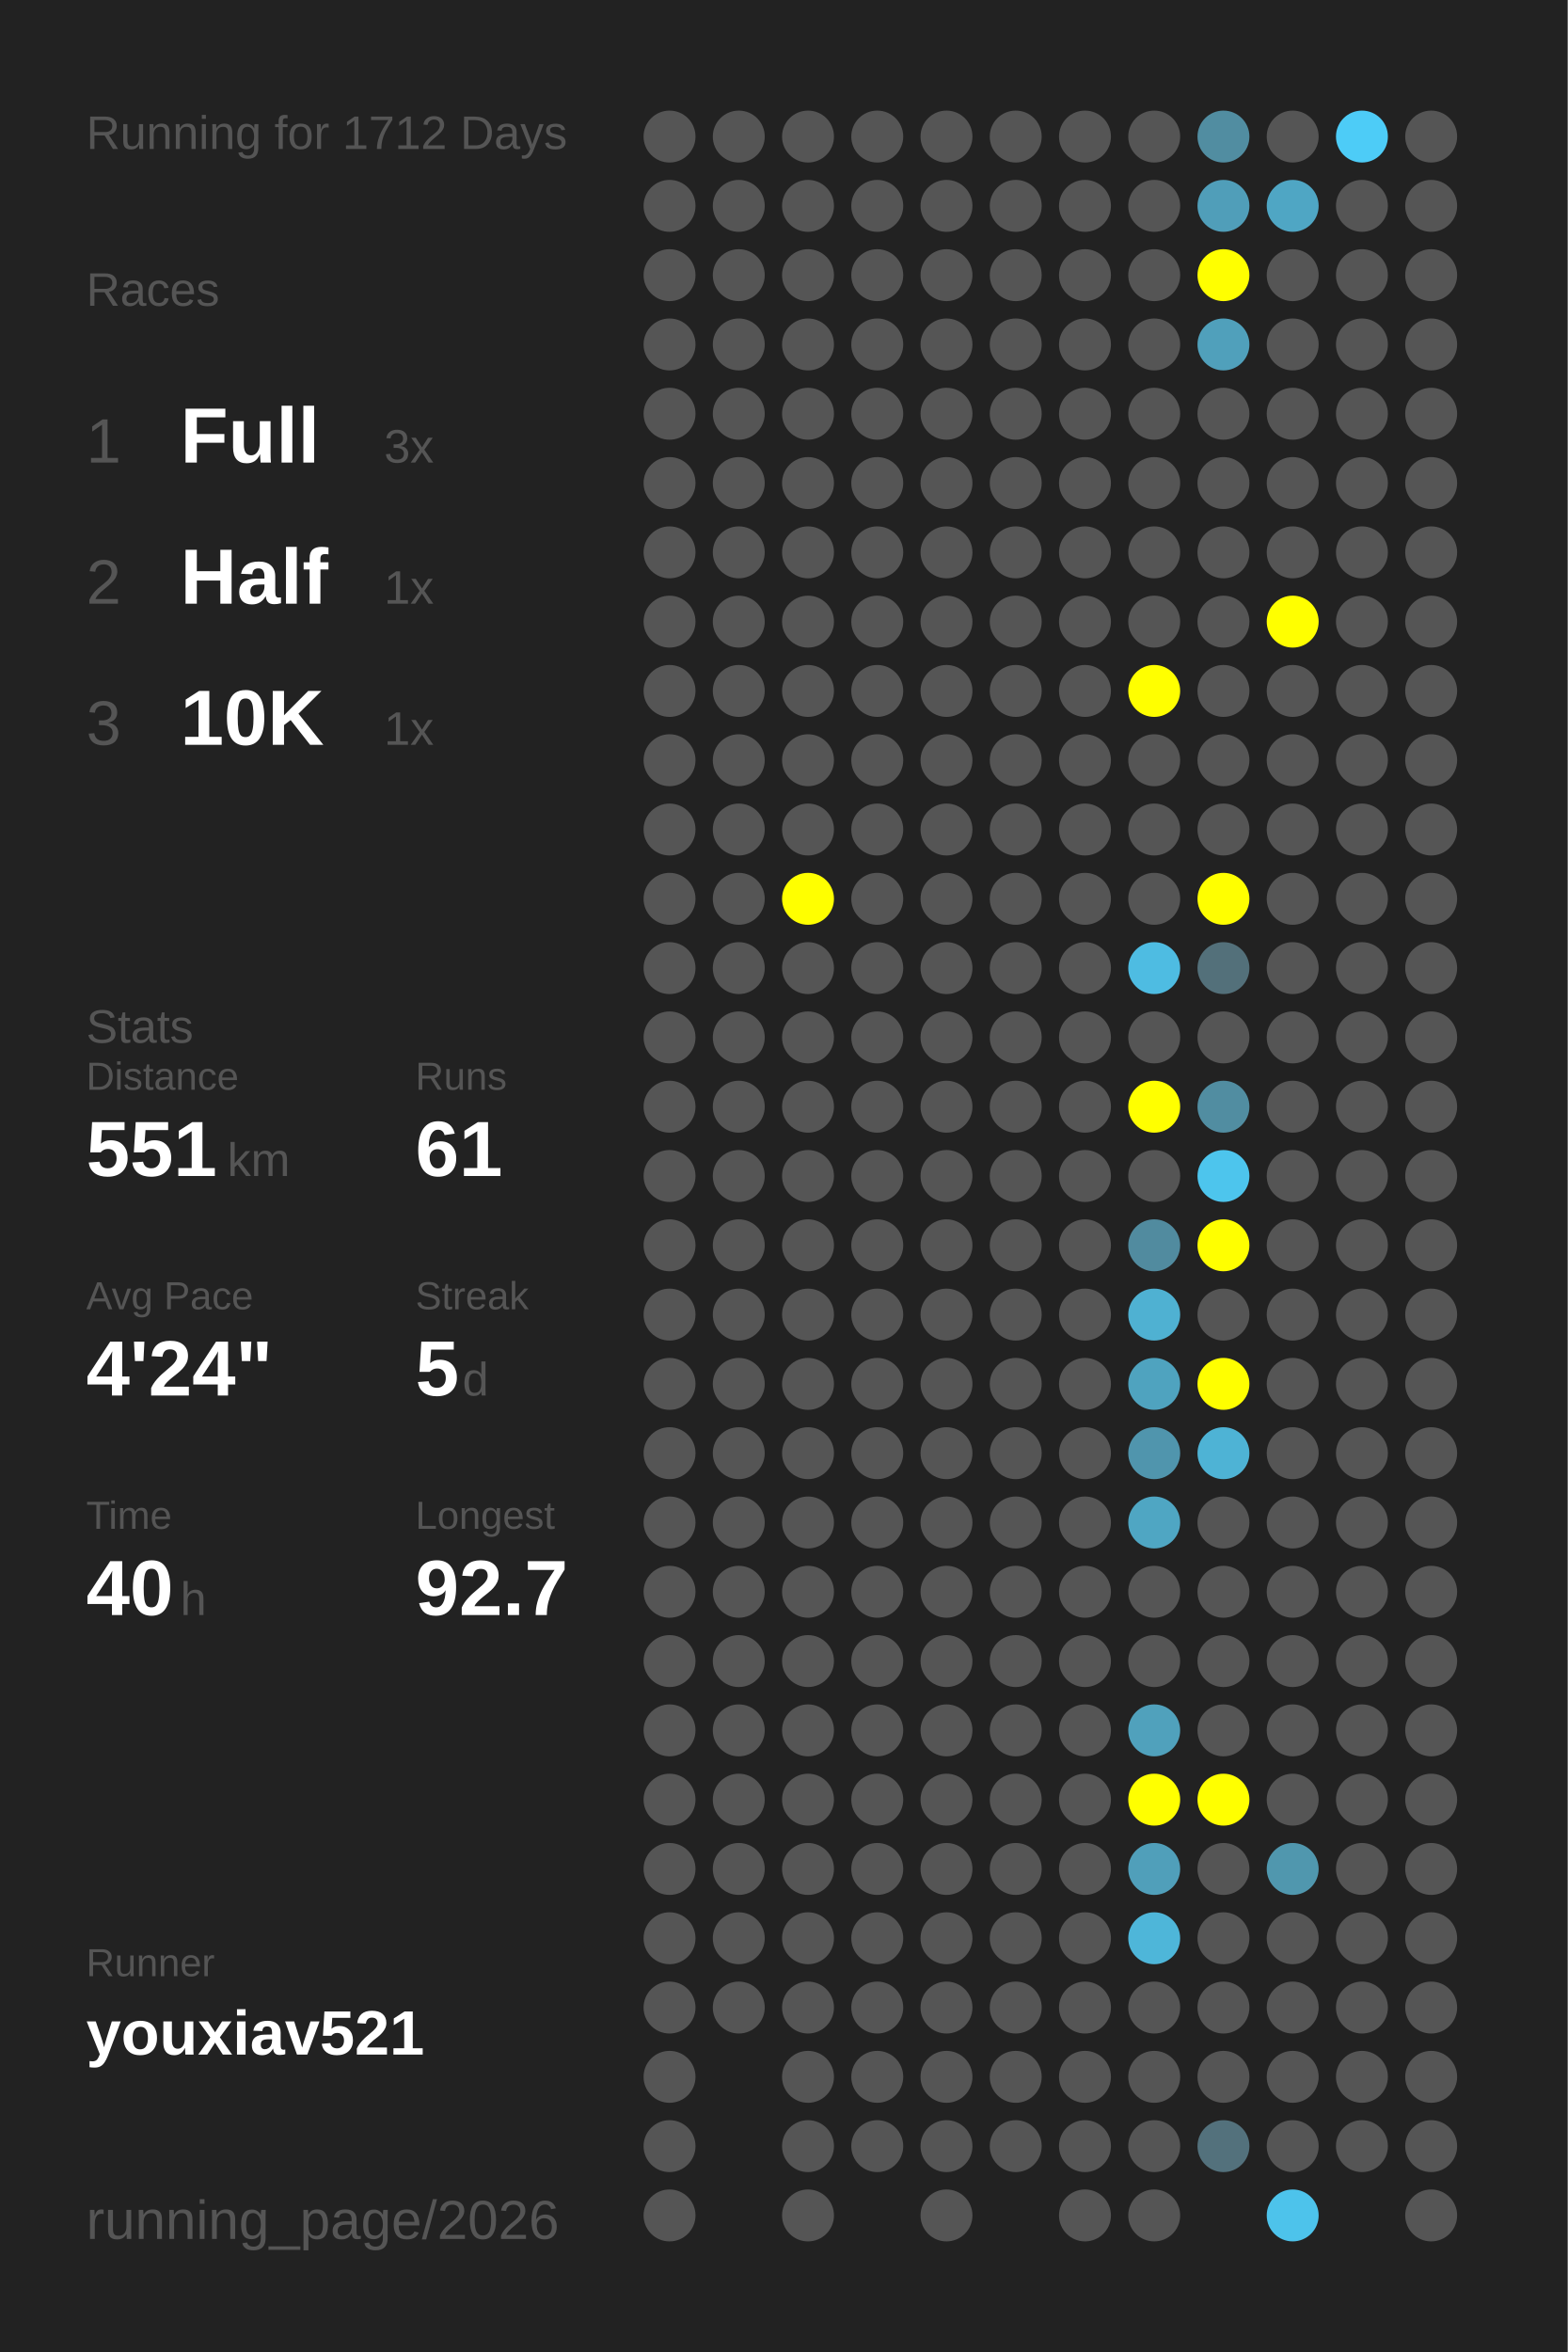
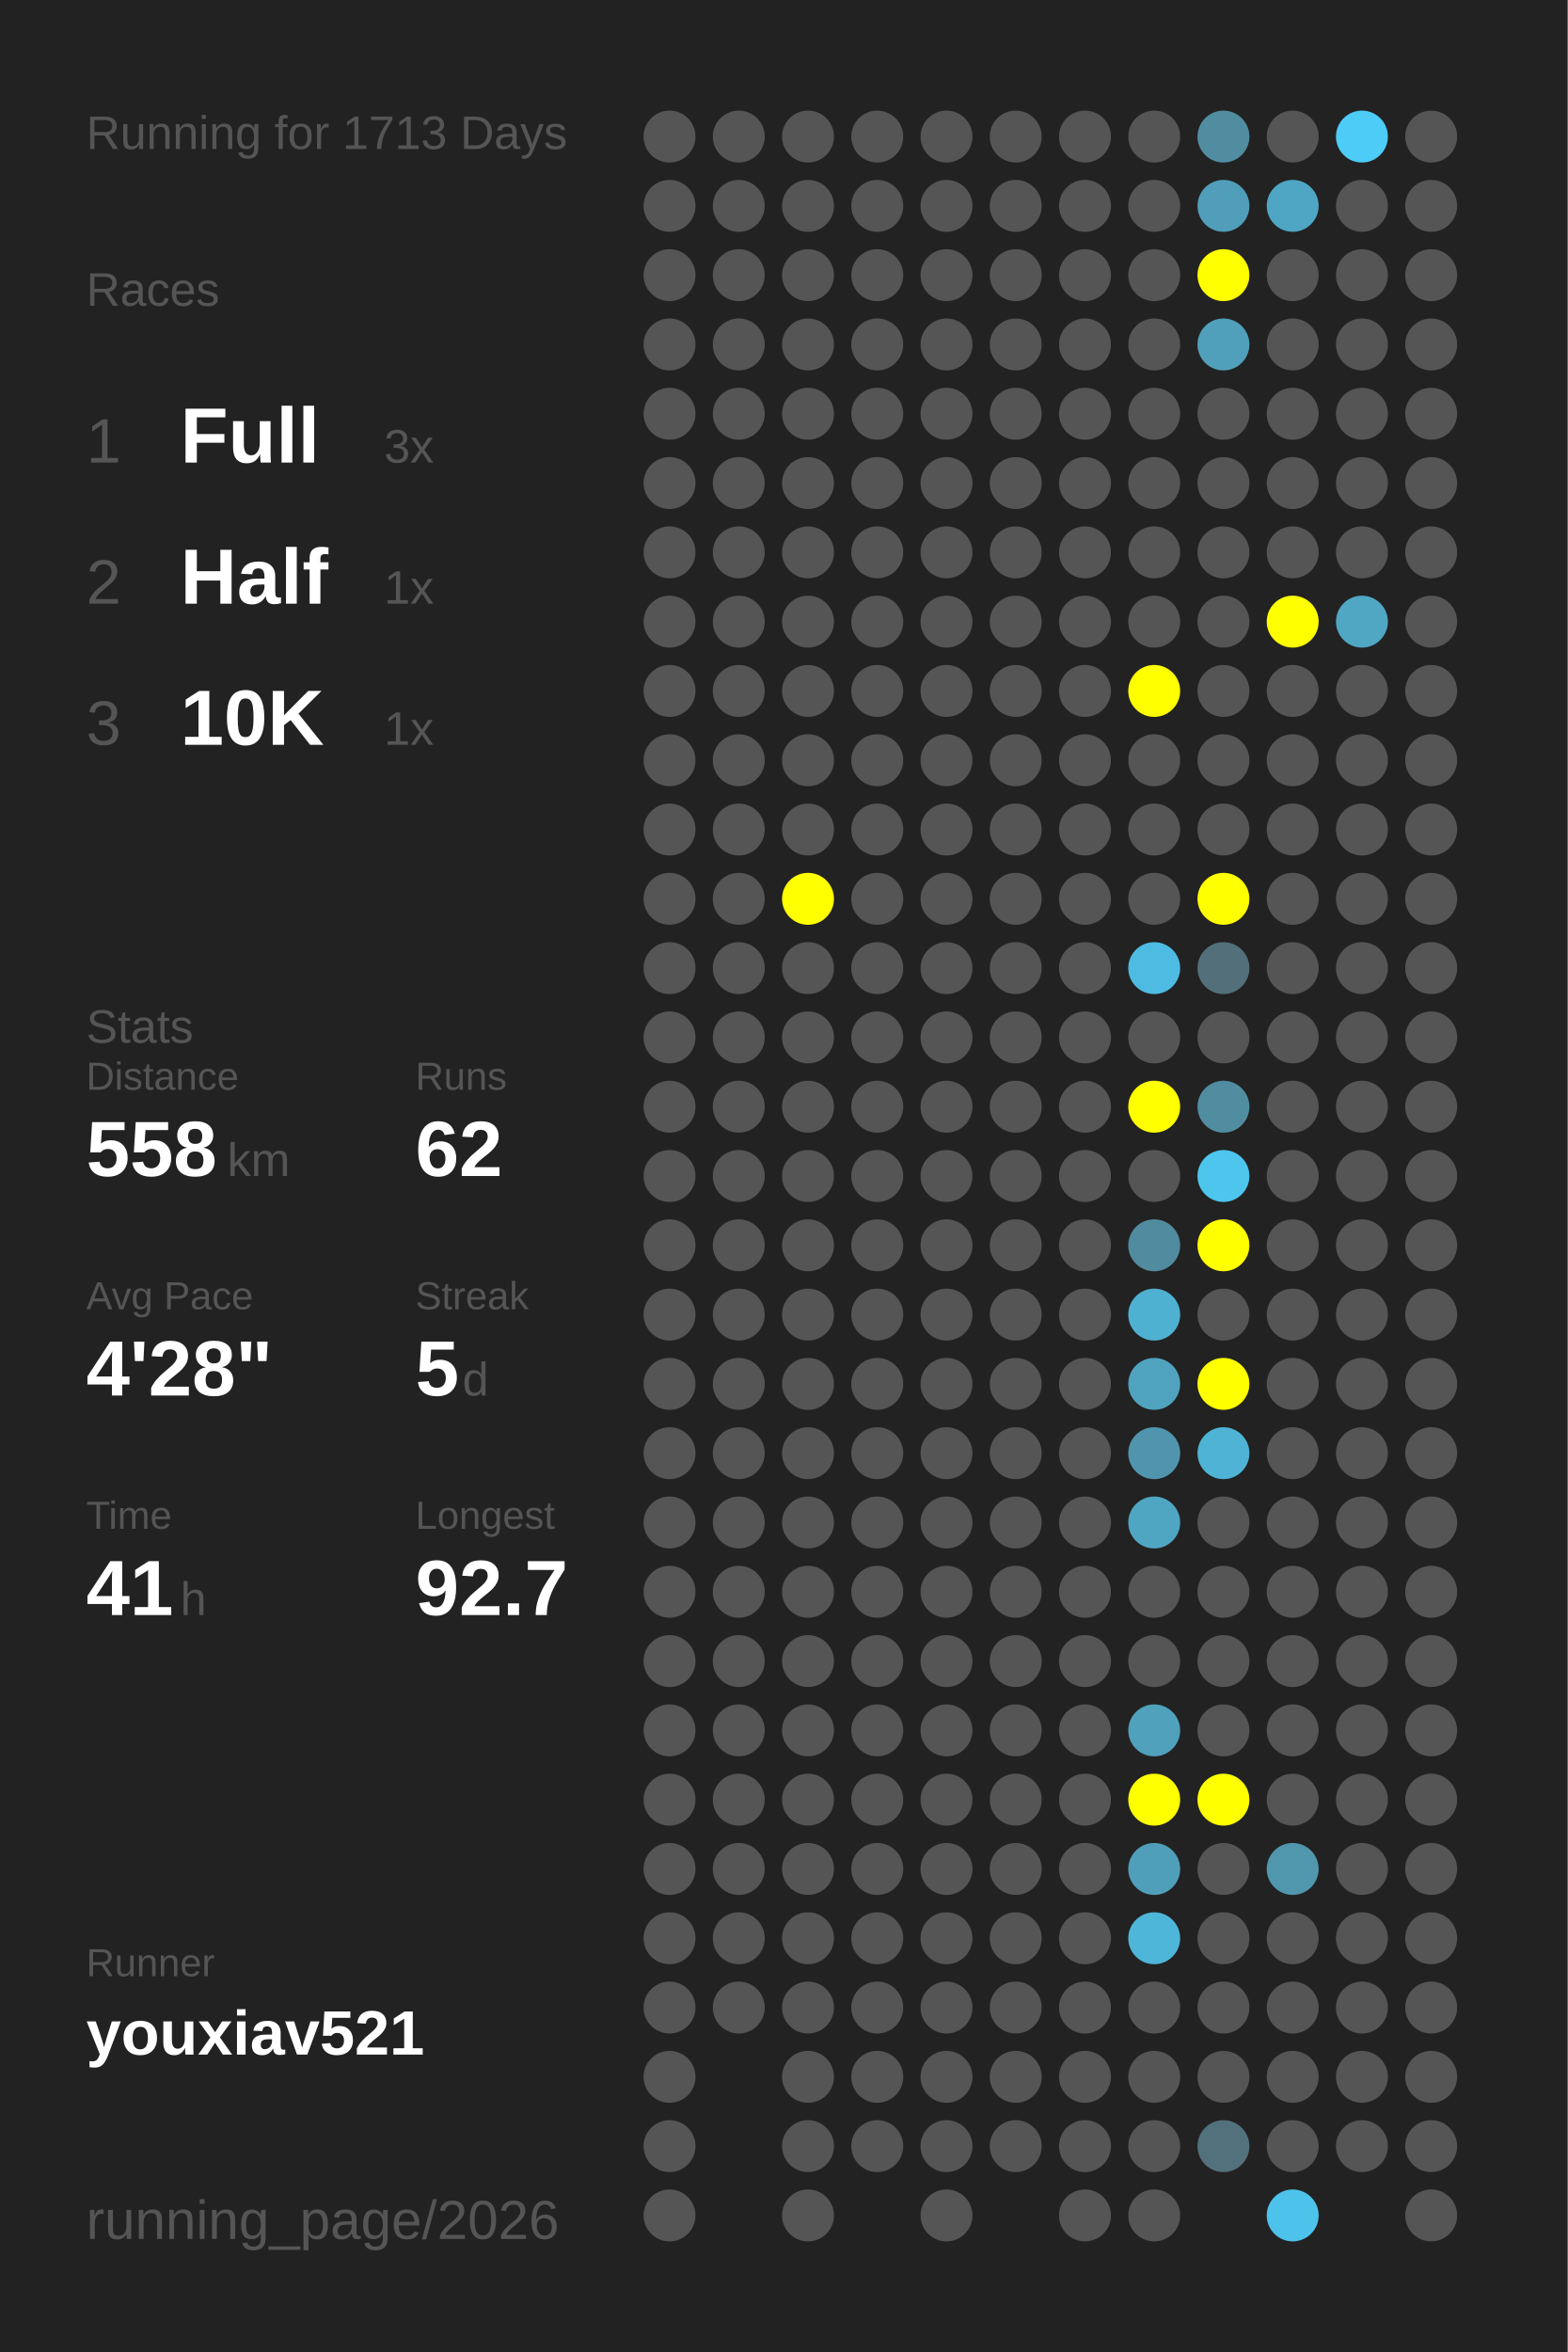
<svg xmlns="http://www.w3.org/2000/svg" baseProfile="full" height="300mm" version="1.1" viewBox="0,0,200,300" width="200mm">
  <defs />
  <rect fill="#222222" height="300" width="200" x="0" y="0" />
-   <text fill="#555555" style="font-size:6px; font-family:Arial;" x="11" y="19">Running for 1712 Days</text>
+   <text fill="#555555" style="font-size:6px; font-family:Arial;" x="11" y="19">Running for 1713 Days</text>
  <text fill="#555555" style="font-size:6px; font-family:Arial;" x="11" y="39">Races</text>
  <text fill="#555555" style="font-size:8px; font-family:Arial;" x="11" y="59">1</text>
  <text fill="#FFFFFF" style="font-size:10px; font-family:Arial; font-weight:bold;" x="23" y="59">Full</text>
  <text fill="#555555" style="font-size:6px; font-family:Arial;" x="49" y="59">3x</text>
  <text fill="#555555" style="font-size:8px; font-family:Arial;" x="11" y="77">2</text>
  <text fill="#FFFFFF" style="font-size:10px; font-family:Arial; font-weight:bold;" x="23" y="77">Half</text>
  <text fill="#555555" style="font-size:6px; font-family:Arial;" x="49" y="77">1x</text>
  <text fill="#555555" style="font-size:8px; font-family:Arial;" x="11" y="95">3</text>
  <text fill="#FFFFFF" style="font-size:10px; font-family:Arial; font-weight:bold;" x="23" y="95">10K</text>
  <text fill="#555555" style="font-size:6px; font-family:Arial;" x="49" y="95">1x</text>
  <text fill="#555555" style="font-size:6px; font-family:Arial;" x="11" y="133">Stats</text>
  <text fill="#555555" style="font-size:5px; font-family:Arial;" x="11" y="139">Distance</text>
-   <text fill="#FFFFFF" style="font-size:10px; font-family:Arial; font-weight:bold;" x="11" y="150">551</text>
+   <text fill="#FFFFFF" style="font-size:10px; font-family:Arial; font-weight:bold;" x="11" y="150">558</text>
  <text fill="#555555" style="font-size:6px; font-family:Arial;" x="29" y="150">km</text>
  <text fill="#555555" style="font-size:5px; font-family:Arial;" x="53" y="139">Runs</text>
-   <text fill="#FFFFFF" style="font-size:10px; font-family:Arial; font-weight:bold;" x="53" y="150">61</text>
+   <text fill="#FFFFFF" style="font-size:10px; font-family:Arial; font-weight:bold;" x="53" y="150">62</text>
  <text fill="#555555" style="font-size:5px; font-family:Arial;" x="11" y="167">Avg Pace</text>
-   <text fill="#FFFFFF" style="font-size:10px; font-family:Arial; font-weight:bold;" x="11" y="178">4'24"</text>
+   <text fill="#FFFFFF" style="font-size:10px; font-family:Arial; font-weight:bold;" x="11" y="178">4'28"</text>
  <text fill="#555555" style="font-size:5px; font-family:Arial;" x="53" y="167">Streak</text>
  <text fill="#FFFFFF" style="font-size:10px; font-family:Arial; font-weight:bold;" x="53" y="178">5</text>
  <text fill="#555555" style="font-size:6px; font-family:Arial;" x="59" y="178">d</text>
  <text fill="#555555" style="font-size:5px; font-family:Arial;" x="11" y="195">Time</text>
-   <text fill="#FFFFFF" style="font-size:10px; font-family:Arial; font-weight:bold;" x="11" y="206">40</text>
+   <text fill="#FFFFFF" style="font-size:10px; font-family:Arial; font-weight:bold;" x="11" y="206">41</text>
  <text fill="#555555" style="font-size:6px; font-family:Arial;" x="23" y="206">h</text>
  <text fill="#555555" style="font-size:5px; font-family:Arial;" x="53" y="195">Longest</text>
  <text fill="#FFFFFF" style="font-size:10px; font-family:Arial; font-weight:bold;" x="53" y="206">92.7</text>
  <text fill="#555555" style="font-size:5px; font-family:Arial;" x="11" y="252.065">Runner</text>
  <text fill="#FFFFFF" style="font-size:8px; font-family:Arial; font-weight:bold;" x="11" y="262.065">youxiav521</text>
  <text fill="#555555" style="font-size:7px; font-family:Arial;" x="11" y="285.581">running_page/2026</text>
  <circle cx="85.417" cy="17.419" fill="#555555" r="3.312" />
  <circle cx="85.417" cy="26.258" fill="#555555" r="3.312" />
  <circle cx="85.417" cy="35.097" fill="#555555" r="3.312" />
  <circle cx="85.417" cy="43.935" fill="#555555" r="3.312" />
  <circle cx="85.417" cy="52.774" fill="#555555" r="3.312" />
  <circle cx="85.417" cy="61.613" fill="#555555" r="3.312" />
  <circle cx="85.417" cy="70.452" fill="#555555" r="3.312" />
  <circle cx="85.417" cy="79.29" fill="#555555" r="3.312" />
  <circle cx="85.417" cy="88.129" fill="#555555" r="3.312" />
  <circle cx="85.417" cy="96.968" fill="#555555" r="3.312" />
  <circle cx="85.417" cy="105.806" fill="#555555" r="3.312" />
  <circle cx="85.417" cy="114.645" fill="#555555" r="3.312" />
  <circle cx="85.417" cy="123.484" fill="#555555" r="3.312" />
  <circle cx="85.417" cy="132.323" fill="#555555" r="3.312" />
  <circle cx="85.417" cy="141.161" fill="#555555" r="3.312" />
  <circle cx="85.417" cy="150" fill="#555555" r="3.312" />
  <circle cx="85.417" cy="158.839" fill="#555555" r="3.312" />
  <circle cx="85.417" cy="167.677" fill="#555555" r="3.312" />
  <circle cx="85.417" cy="176.516" fill="#555555" r="3.312" />
  <circle cx="85.417" cy="185.355" fill="#555555" r="3.312" />
  <circle cx="85.417" cy="194.194" fill="#555555" r="3.312" />
  <circle cx="85.417" cy="203.032" fill="#555555" r="3.312" />
  <circle cx="85.417" cy="211.871" fill="#555555" r="3.312" />
  <circle cx="85.417" cy="220.71" fill="#555555" r="3.312" />
  <circle cx="85.417" cy="229.548" fill="#555555" r="3.312" />
  <circle cx="85.417" cy="238.387" fill="#555555" r="3.312" />
  <circle cx="85.417" cy="247.226" fill="#555555" r="3.312" />
  <circle cx="85.417" cy="256.065" fill="#555555" r="3.312" />
  <circle cx="85.417" cy="264.903" fill="#555555" r="3.312" />
  <circle cx="85.417" cy="273.742" fill="#555555" r="3.312" />
  <circle cx="85.417" cy="282.581" fill="#555555" r="3.312" />
  <circle cx="94.25" cy="17.419" fill="#555555" r="3.312" />
  <circle cx="94.25" cy="26.258" fill="#555555" r="3.312" />
  <circle cx="94.25" cy="35.097" fill="#555555" r="3.312" />
  <circle cx="94.25" cy="43.935" fill="#555555" r="3.312" />
  <circle cx="94.25" cy="52.774" fill="#555555" r="3.312" />
  <circle cx="94.25" cy="61.613" fill="#555555" r="3.312" />
  <circle cx="94.25" cy="70.452" fill="#555555" r="3.312" />
  <circle cx="94.25" cy="79.29" fill="#555555" r="3.312" />
  <circle cx="94.25" cy="88.129" fill="#555555" r="3.312" />
  <circle cx="94.25" cy="96.968" fill="#555555" r="3.312" />
  <circle cx="94.25" cy="105.806" fill="#555555" r="3.312" />
  <circle cx="94.25" cy="114.645" fill="#555555" r="3.312" />
  <circle cx="94.25" cy="123.484" fill="#555555" r="3.312" />
  <circle cx="94.25" cy="132.323" fill="#555555" r="3.312" />
  <circle cx="94.25" cy="141.161" fill="#555555" r="3.312" />
  <circle cx="94.25" cy="150" fill="#555555" r="3.312" />
  <circle cx="94.25" cy="158.839" fill="#555555" r="3.312" />
  <circle cx="94.25" cy="167.677" fill="#555555" r="3.312" />
  <circle cx="94.25" cy="176.516" fill="#555555" r="3.312" />
  <circle cx="94.25" cy="185.355" fill="#555555" r="3.312" />
  <circle cx="94.25" cy="194.194" fill="#555555" r="3.312" />
  <circle cx="94.25" cy="203.032" fill="#555555" r="3.312" />
  <circle cx="94.25" cy="211.871" fill="#555555" r="3.312" />
  <circle cx="94.25" cy="220.71" fill="#555555" r="3.312" />
  <circle cx="94.25" cy="229.548" fill="#555555" r="3.312" />
  <circle cx="94.25" cy="238.387" fill="#555555" r="3.312" />
  <circle cx="94.25" cy="247.226" fill="#555555" r="3.312" />
  <circle cx="94.25" cy="256.065" fill="#555555" r="3.312" />
  <circle cx="103.083" cy="17.419" fill="#555555" r="3.312" />
  <circle cx="103.083" cy="26.258" fill="#555555" r="3.312" />
  <circle cx="103.083" cy="35.097" fill="#555555" r="3.312" />
  <circle cx="103.083" cy="43.935" fill="#555555" r="3.312" />
  <circle cx="103.083" cy="52.774" fill="#555555" r="3.312" />
  <circle cx="103.083" cy="61.613" fill="#555555" r="3.312" />
  <circle cx="103.083" cy="70.452" fill="#555555" r="3.312" />
  <circle cx="103.083" cy="79.29" fill="#555555" r="3.312" />
  <circle cx="103.083" cy="88.129" fill="#555555" r="3.312" />
  <circle cx="103.083" cy="96.968" fill="#555555" r="3.312" />
  <circle cx="103.083" cy="105.806" fill="#555555" r="3.312" />
  <circle cx="103.083" cy="114.645" fill="#FFFF00" r="3.312" />
  <circle cx="103.083" cy="123.484" fill="#555555" r="3.312" />
  <circle cx="103.083" cy="132.323" fill="#555555" r="3.312" />
  <circle cx="103.083" cy="141.161" fill="#555555" r="3.312" />
  <circle cx="103.083" cy="150" fill="#555555" r="3.312" />
  <circle cx="103.083" cy="158.839" fill="#555555" r="3.312" />
  <circle cx="103.083" cy="167.677" fill="#555555" r="3.312" />
  <circle cx="103.083" cy="176.516" fill="#555555" r="3.312" />
  <circle cx="103.083" cy="185.355" fill="#555555" r="3.312" />
  <circle cx="103.083" cy="194.194" fill="#555555" r="3.312" />
  <circle cx="103.083" cy="203.032" fill="#555555" r="3.312" />
  <circle cx="103.083" cy="211.871" fill="#555555" r="3.312" />
  <circle cx="103.083" cy="220.71" fill="#555555" r="3.312" />
  <circle cx="103.083" cy="229.548" fill="#555555" r="3.312" />
  <circle cx="103.083" cy="238.387" fill="#555555" r="3.312" />
  <circle cx="103.083" cy="247.226" fill="#555555" r="3.312" />
  <circle cx="103.083" cy="256.065" fill="#555555" r="3.312" />
  <circle cx="103.083" cy="264.903" fill="#555555" r="3.312" />
  <circle cx="103.083" cy="273.742" fill="#555555" r="3.312" />
  <circle cx="103.083" cy="282.581" fill="#555555" r="3.312" />
  <circle cx="111.917" cy="17.419" fill="#555555" r="3.312" />
  <circle cx="111.917" cy="26.258" fill="#555555" r="3.312" />
  <circle cx="111.917" cy="35.097" fill="#555555" r="3.312" />
  <circle cx="111.917" cy="43.935" fill="#555555" r="3.312" />
  <circle cx="111.917" cy="52.774" fill="#555555" r="3.312" />
  <circle cx="111.917" cy="61.613" fill="#555555" r="3.312" />
  <circle cx="111.917" cy="70.452" fill="#555555" r="3.312" />
  <circle cx="111.917" cy="79.29" fill="#555555" r="3.312" />
  <circle cx="111.917" cy="88.129" fill="#555555" r="3.312" />
  <circle cx="111.917" cy="96.968" fill="#555555" r="3.312" />
  <circle cx="111.917" cy="105.806" fill="#555555" r="3.312" />
  <circle cx="111.917" cy="114.645" fill="#555555" r="3.312" />
  <circle cx="111.917" cy="123.484" fill="#555555" r="3.312" />
  <circle cx="111.917" cy="132.323" fill="#555555" r="3.312" />
  <circle cx="111.917" cy="141.161" fill="#555555" r="3.312" />
  <circle cx="111.917" cy="150" fill="#555555" r="3.312" />
  <circle cx="111.917" cy="158.839" fill="#555555" r="3.312" />
  <circle cx="111.917" cy="167.677" fill="#555555" r="3.312" />
  <circle cx="111.917" cy="176.516" fill="#555555" r="3.312" />
  <circle cx="111.917" cy="185.355" fill="#555555" r="3.312" />
  <circle cx="111.917" cy="194.194" fill="#555555" r="3.312" />
  <circle cx="111.917" cy="203.032" fill="#555555" r="3.312" />
  <circle cx="111.917" cy="211.871" fill="#555555" r="3.312" />
  <circle cx="111.917" cy="220.71" fill="#555555" r="3.312" />
  <circle cx="111.917" cy="229.548" fill="#555555" r="3.312" />
  <circle cx="111.917" cy="238.387" fill="#555555" r="3.312" />
  <circle cx="111.917" cy="247.226" fill="#555555" r="3.312" />
  <circle cx="111.917" cy="256.065" fill="#555555" r="3.312" />
  <circle cx="111.917" cy="264.903" fill="#555555" r="3.312" />
  <circle cx="111.917" cy="273.742" fill="#555555" r="3.312" />
  <circle cx="120.75" cy="17.419" fill="#555555" r="3.312" />
  <circle cx="120.75" cy="26.258" fill="#555555" r="3.312" />
  <circle cx="120.75" cy="35.097" fill="#555555" r="3.312" />
  <circle cx="120.75" cy="43.935" fill="#555555" r="3.312" />
  <circle cx="120.75" cy="52.774" fill="#555555" r="3.312" />
  <circle cx="120.75" cy="61.613" fill="#555555" r="3.312" />
  <circle cx="120.75" cy="70.452" fill="#555555" r="3.312" />
  <circle cx="120.75" cy="79.29" fill="#555555" r="3.312" />
  <circle cx="120.75" cy="88.129" fill="#555555" r="3.312" />
  <circle cx="120.75" cy="96.968" fill="#555555" r="3.312" />
  <circle cx="120.75" cy="105.806" fill="#555555" r="3.312" />
  <circle cx="120.75" cy="114.645" fill="#555555" r="3.312" />
  <circle cx="120.75" cy="123.484" fill="#555555" r="3.312" />
  <circle cx="120.75" cy="132.323" fill="#555555" r="3.312" />
  <circle cx="120.75" cy="141.161" fill="#555555" r="3.312" />
  <circle cx="120.75" cy="150" fill="#555555" r="3.312" />
  <circle cx="120.75" cy="158.839" fill="#555555" r="3.312" />
  <circle cx="120.75" cy="167.677" fill="#555555" r="3.312" />
  <circle cx="120.75" cy="176.516" fill="#555555" r="3.312" />
  <circle cx="120.75" cy="185.355" fill="#555555" r="3.312" />
  <circle cx="120.75" cy="194.194" fill="#555555" r="3.312" />
  <circle cx="120.75" cy="203.032" fill="#555555" r="3.312" />
  <circle cx="120.75" cy="211.871" fill="#555555" r="3.312" />
  <circle cx="120.75" cy="220.71" fill="#555555" r="3.312" />
  <circle cx="120.75" cy="229.548" fill="#555555" r="3.312" />
  <circle cx="120.75" cy="238.387" fill="#555555" r="3.312" />
  <circle cx="120.75" cy="247.226" fill="#555555" r="3.312" />
  <circle cx="120.75" cy="256.065" fill="#555555" r="3.312" />
  <circle cx="120.75" cy="264.903" fill="#555555" r="3.312" />
  <circle cx="120.75" cy="273.742" fill="#555555" r="3.312" />
  <circle cx="120.75" cy="282.581" fill="#555555" r="3.312" />
  <circle cx="129.583" cy="17.419" fill="#555555" r="3.312" />
  <circle cx="129.583" cy="26.258" fill="#555555" r="3.312" />
  <circle cx="129.583" cy="35.097" fill="#555555" r="3.312" />
  <circle cx="129.583" cy="43.935" fill="#555555" r="3.312" />
  <circle cx="129.583" cy="52.774" fill="#555555" r="3.312" />
  <circle cx="129.583" cy="61.613" fill="#555555" r="3.312" />
  <circle cx="129.583" cy="70.452" fill="#555555" r="3.312" />
  <circle cx="129.583" cy="79.29" fill="#555555" r="3.312" />
  <circle cx="129.583" cy="88.129" fill="#555555" r="3.312" />
  <circle cx="129.583" cy="96.968" fill="#555555" r="3.312" />
  <circle cx="129.583" cy="105.806" fill="#555555" r="3.312" />
  <circle cx="129.583" cy="114.645" fill="#555555" r="3.312" />
  <circle cx="129.583" cy="123.484" fill="#555555" r="3.312" />
  <circle cx="129.583" cy="132.323" fill="#555555" r="3.312" />
  <circle cx="129.583" cy="141.161" fill="#555555" r="3.312" />
  <circle cx="129.583" cy="150" fill="#555555" r="3.312" />
  <circle cx="129.583" cy="158.839" fill="#555555" r="3.312" />
  <circle cx="129.583" cy="167.677" fill="#555555" r="3.312" />
  <circle cx="129.583" cy="176.516" fill="#555555" r="3.312" />
  <circle cx="129.583" cy="185.355" fill="#555555" r="3.312" />
  <circle cx="129.583" cy="194.194" fill="#555555" r="3.312" />
  <circle cx="129.583" cy="203.032" fill="#555555" r="3.312" />
  <circle cx="129.583" cy="211.871" fill="#555555" r="3.312" />
  <circle cx="129.583" cy="220.71" fill="#555555" r="3.312" />
  <circle cx="129.583" cy="229.548" fill="#555555" r="3.312" />
  <circle cx="129.583" cy="238.387" fill="#555555" r="3.312" />
  <circle cx="129.583" cy="247.226" fill="#555555" r="3.312" />
  <circle cx="129.583" cy="256.065" fill="#555555" r="3.312" />
  <circle cx="129.583" cy="264.903" fill="#555555" r="3.312" />
  <circle cx="129.583" cy="273.742" fill="#555555" r="3.312" />
  <circle cx="138.417" cy="17.419" fill="#555555" r="3.312" />
  <circle cx="138.417" cy="26.258" fill="#555555" r="3.312" />
  <circle cx="138.417" cy="35.097" fill="#555555" r="3.312" />
  <circle cx="138.417" cy="43.935" fill="#555555" r="3.312" />
  <circle cx="138.417" cy="52.774" fill="#555555" r="3.312" />
  <circle cx="138.417" cy="61.613" fill="#555555" r="3.312" />
  <circle cx="138.417" cy="70.452" fill="#555555" r="3.312" />
  <circle cx="138.417" cy="79.29" fill="#555555" r="3.312" />
  <circle cx="138.417" cy="88.129" fill="#555555" r="3.312" />
  <circle cx="138.417" cy="96.968" fill="#555555" r="3.312" />
  <circle cx="138.417" cy="105.806" fill="#555555" r="3.312" />
  <circle cx="138.417" cy="114.645" fill="#555555" r="3.312" />
  <circle cx="138.417" cy="123.484" fill="#555555" r="3.312" />
  <circle cx="138.417" cy="132.323" fill="#555555" r="3.312" />
  <circle cx="138.417" cy="141.161" fill="#555555" r="3.312" />
  <circle cx="138.417" cy="150" fill="#555555" r="3.312" />
  <circle cx="138.417" cy="158.839" fill="#555555" r="3.312" />
  <circle cx="138.417" cy="167.677" fill="#555555" r="3.312" />
  <circle cx="138.417" cy="176.516" fill="#555555" r="3.312" />
  <circle cx="138.417" cy="185.355" fill="#555555" r="3.312" />
  <circle cx="138.417" cy="194.194" fill="#555555" r="3.312" />
  <circle cx="138.417" cy="203.032" fill="#555555" r="3.312" />
  <circle cx="138.417" cy="211.871" fill="#555555" r="3.312" />
  <circle cx="138.417" cy="220.71" fill="#555555" r="3.312" />
  <circle cx="138.417" cy="229.548" fill="#555555" r="3.312" />
  <circle cx="138.417" cy="238.387" fill="#555555" r="3.312" />
  <circle cx="138.417" cy="247.226" fill="#555555" r="3.312" />
  <circle cx="138.417" cy="256.065" fill="#555555" r="3.312" />
  <circle cx="138.417" cy="264.903" fill="#555555" r="3.312" />
  <circle cx="138.417" cy="273.742" fill="#555555" r="3.312" />
  <circle cx="138.417" cy="282.581" fill="#555555" r="3.312" />
  <circle cx="147.25" cy="17.419" fill="#555555" r="3.312" />
  <circle cx="147.25" cy="26.258" fill="#555555" r="3.312" />
  <circle cx="147.25" cy="35.097" fill="#555555" r="3.312" />
  <circle cx="147.25" cy="43.935" fill="#555555" r="3.312" />
  <circle cx="147.25" cy="52.774" fill="#555555" r="3.312" />
  <circle cx="147.25" cy="61.613" fill="#555555" r="3.312" />
  <circle cx="147.25" cy="70.452" fill="#555555" r="3.312" />
  <circle cx="147.25" cy="79.29" fill="#555555" r="3.312" />
  <circle cx="147.25" cy="88.129" fill="#FFFF00" r="3.312" />
  <circle cx="147.25" cy="96.968" fill="#555555" r="3.312" />
  <circle cx="147.25" cy="105.806" fill="#555555" r="3.312" />
  <circle cx="147.25" cy="114.645" fill="#555555" r="3.312" />
  <circle cx="147.25" cy="123.484" fill="#4ebce2" r="3.312" />
  <circle cx="147.25" cy="132.323" fill="#555555" r="3.312" />
  <circle cx="147.25" cy="141.161" fill="#FFFF00" r="3.312" />
  <circle cx="147.25" cy="150" fill="#555555" r="3.312" />
  <circle cx="147.25" cy="158.839" fill="#518b9f" r="3.312" />
  <circle cx="147.25" cy="167.677" fill="#4fb1d2" r="3.312" />
  <circle cx="147.25" cy="176.516" fill="#4fa3bf" r="3.312" />
  <circle cx="147.25" cy="185.355" fill="#5095ad" r="3.312" />
  <circle cx="147.25" cy="194.194" fill="#4fa6c3" r="3.312" />
  <circle cx="147.25" cy="203.032" fill="#555555" r="3.312" />
  <circle cx="147.25" cy="211.871" fill="#555555" r="3.312" />
  <circle cx="147.25" cy="220.71" fill="#50a1bc" r="3.312" />
  <circle cx="147.25" cy="229.548" fill="#FFFF00" r="3.312" />
  <circle cx="147.25" cy="238.387" fill="#509fba" r="3.312" />
  <circle cx="147.25" cy="247.226" fill="#4eb6d9" r="3.312" />
  <circle cx="147.25" cy="256.065" fill="#555555" r="3.312" />
  <circle cx="147.25" cy="264.903" fill="#555555" r="3.312" />
  <circle cx="147.25" cy="273.742" fill="#555555" r="3.312" />
  <circle cx="147.25" cy="282.581" fill="#555555" r="3.312" />
  <circle cx="156.083" cy="17.419" fill="#518da1" r="3.312" />
  <circle cx="156.083" cy="26.258" fill="#509eb9" r="3.312" />
  <circle cx="156.083" cy="35.097" fill="#FFFF00" r="3.312" />
  <circle cx="156.083" cy="43.935" fill="#50a0bb" r="3.312" />
  <circle cx="156.083" cy="52.774" fill="#555555" r="3.312" />
  <circle cx="156.083" cy="61.613" fill="#555555" r="3.312" />
  <circle cx="156.083" cy="70.452" fill="#555555" r="3.312" />
  <circle cx="156.083" cy="79.29" fill="#555555" r="3.312" />
  <circle cx="156.083" cy="88.129" fill="#555555" r="3.312" />
  <circle cx="156.083" cy="96.968" fill="#555555" r="3.312" />
  <circle cx="156.083" cy="105.806" fill="#555555" r="3.312" />
  <circle cx="156.083" cy="114.645" fill="#FFFF00" r="3.312" />
  <circle cx="156.083" cy="123.484" fill="#53707a" r="3.312" />
  <circle cx="156.083" cy="132.323" fill="#555555" r="3.312" />
  <circle cx="156.083" cy="141.161" fill="#518da1" r="3.312" />
  <circle cx="156.083" cy="150" fill="#4dc5ed" r="3.312" />
  <circle cx="156.083" cy="158.839" fill="#FFFF00" r="3.312" />
  <circle cx="156.083" cy="167.677" fill="#555555" r="3.312" />
  <circle cx="156.083" cy="176.516" fill="#FFFF00" r="3.312" />
  <circle cx="156.083" cy="185.355" fill="#4eb3d5" r="3.312" />
  <circle cx="156.083" cy="194.194" fill="#555555" r="3.312" />
  <circle cx="156.083" cy="203.032" fill="#555555" r="3.312" />
  <circle cx="156.083" cy="211.871" fill="#555555" r="3.312" />
  <circle cx="156.083" cy="220.71" fill="#555555" r="3.312" />
  <circle cx="156.083" cy="229.548" fill="#FFFF00" r="3.312" />
  <circle cx="156.083" cy="238.387" fill="#555555" r="3.312" />
  <circle cx="156.083" cy="247.226" fill="#555555" r="3.312" />
  <circle cx="156.083" cy="256.065" fill="#555555" r="3.312" />
  <circle cx="156.083" cy="264.903" fill="#555555" r="3.312" />
  <circle cx="156.083" cy="273.742" fill="#53717c" r="3.312" />
  <circle cx="164.917" cy="17.419" fill="#555555" r="3.312" />
  <circle cx="164.917" cy="26.258" fill="#4fa6c4" r="3.312" />
  <circle cx="164.917" cy="35.097" fill="#555555" r="3.312" />
  <circle cx="164.917" cy="43.935" fill="#555555" r="3.312" />
  <circle cx="164.917" cy="52.774" fill="#555555" r="3.312" />
  <circle cx="164.917" cy="61.613" fill="#555555" r="3.312" />
  <circle cx="164.917" cy="70.452" fill="#555555" r="3.312" />
  <circle cx="164.917" cy="79.29" fill="#FFFF00" r="3.312" />
  <circle cx="164.917" cy="88.129" fill="#555555" r="3.312" />
  <circle cx="164.917" cy="96.968" fill="#555555" r="3.312" />
  <circle cx="164.917" cy="105.806" fill="#555555" r="3.312" />
  <circle cx="164.917" cy="114.645" fill="#555555" r="3.312" />
  <circle cx="164.917" cy="123.484" fill="#555555" r="3.312" />
  <circle cx="164.917" cy="132.323" fill="#555555" r="3.312" />
  <circle cx="164.917" cy="141.161" fill="#555555" r="3.312" />
  <circle cx="164.917" cy="150" fill="#555555" r="3.312" />
  <circle cx="164.917" cy="158.839" fill="#555555" r="3.312" />
  <circle cx="164.917" cy="167.677" fill="#555555" r="3.312" />
  <circle cx="164.917" cy="176.516" fill="#555555" r="3.312" />
  <circle cx="164.917" cy="185.355" fill="#555555" r="3.312" />
  <circle cx="164.917" cy="194.194" fill="#555555" r="3.312" />
  <circle cx="164.917" cy="203.032" fill="#555555" r="3.312" />
  <circle cx="164.917" cy="211.871" fill="#555555" r="3.312" />
  <circle cx="164.917" cy="220.71" fill="#555555" r="3.312" />
  <circle cx="164.917" cy="229.548" fill="#555555" r="3.312" />
  <circle cx="164.917" cy="238.387" fill="#5097ae" r="3.312" />
  <circle cx="164.917" cy="247.226" fill="#555555" r="3.312" />
  <circle cx="164.917" cy="256.065" fill="#555555" r="3.312" />
  <circle cx="164.917" cy="264.903" fill="#555555" r="3.312" />
  <circle cx="164.917" cy="273.742" fill="#555555" r="3.312" />
  <circle cx="164.917" cy="282.581" fill="#4dc3eb" r="3.312" />
  <circle cx="173.75" cy="17.419" fill="#4dccf7" r="3.312" />
  <circle cx="173.75" cy="26.258" fill="#555555" r="3.312" />
  <circle cx="173.75" cy="35.097" fill="#555555" r="3.312" />
  <circle cx="173.75" cy="43.935" fill="#555555" r="3.312" />
  <circle cx="173.75" cy="52.774" fill="#555555" r="3.312" />
  <circle cx="173.75" cy="61.613" fill="#555555" r="3.312" />
  <circle cx="173.75" cy="70.452" fill="#555555" r="3.312" />
-   <circle cx="173.75" cy="79.29" fill="#555555" r="3.312" />
+   <circle cx="173.75" cy="79.29" fill="#4fa7c4" r="3.312" />
  <circle cx="173.75" cy="88.129" fill="#555555" r="3.312" />
  <circle cx="173.75" cy="96.968" fill="#555555" r="3.312" />
  <circle cx="173.75" cy="105.806" fill="#555555" r="3.312" />
  <circle cx="173.75" cy="114.645" fill="#555555" r="3.312" />
  <circle cx="173.75" cy="123.484" fill="#555555" r="3.312" />
  <circle cx="173.75" cy="132.323" fill="#555555" r="3.312" />
  <circle cx="173.75" cy="141.161" fill="#555555" r="3.312" />
  <circle cx="173.75" cy="150" fill="#555555" r="3.312" />
  <circle cx="173.75" cy="158.839" fill="#555555" r="3.312" />
  <circle cx="173.75" cy="167.677" fill="#555555" r="3.312" />
  <circle cx="173.75" cy="176.516" fill="#555555" r="3.312" />
  <circle cx="173.75" cy="185.355" fill="#555555" r="3.312" />
  <circle cx="173.75" cy="194.194" fill="#555555" r="3.312" />
  <circle cx="173.75" cy="203.032" fill="#555555" r="3.312" />
  <circle cx="173.75" cy="211.871" fill="#555555" r="3.312" />
  <circle cx="173.75" cy="220.71" fill="#555555" r="3.312" />
  <circle cx="173.75" cy="229.548" fill="#555555" r="3.312" />
  <circle cx="173.75" cy="238.387" fill="#555555" r="3.312" />
  <circle cx="173.75" cy="247.226" fill="#555555" r="3.312" />
  <circle cx="173.75" cy="256.065" fill="#555555" r="3.312" />
  <circle cx="173.75" cy="264.903" fill="#555555" r="3.312" />
  <circle cx="173.75" cy="273.742" fill="#555555" r="3.312" />
  <circle cx="182.583" cy="17.419" fill="#555555" r="3.312" />
  <circle cx="182.583" cy="26.258" fill="#555555" r="3.312" />
  <circle cx="182.583" cy="35.097" fill="#555555" r="3.312" />
  <circle cx="182.583" cy="43.935" fill="#555555" r="3.312" />
  <circle cx="182.583" cy="52.774" fill="#555555" r="3.312" />
  <circle cx="182.583" cy="61.613" fill="#555555" r="3.312" />
  <circle cx="182.583" cy="70.452" fill="#555555" r="3.312" />
  <circle cx="182.583" cy="79.29" fill="#555555" r="3.312" />
  <circle cx="182.583" cy="88.129" fill="#555555" r="3.312" />
  <circle cx="182.583" cy="96.968" fill="#555555" r="3.312" />
  <circle cx="182.583" cy="105.806" fill="#555555" r="3.312" />
  <circle cx="182.583" cy="114.645" fill="#555555" r="3.312" />
  <circle cx="182.583" cy="123.484" fill="#555555" r="3.312" />
  <circle cx="182.583" cy="132.323" fill="#555555" r="3.312" />
  <circle cx="182.583" cy="141.161" fill="#555555" r="3.312" />
  <circle cx="182.583" cy="150" fill="#555555" r="3.312" />
  <circle cx="182.583" cy="158.839" fill="#555555" r="3.312" />
  <circle cx="182.583" cy="167.677" fill="#555555" r="3.312" />
  <circle cx="182.583" cy="176.516" fill="#555555" r="3.312" />
  <circle cx="182.583" cy="185.355" fill="#555555" r="3.312" />
  <circle cx="182.583" cy="194.194" fill="#555555" r="3.312" />
  <circle cx="182.583" cy="203.032" fill="#555555" r="3.312" />
  <circle cx="182.583" cy="211.871" fill="#555555" r="3.312" />
  <circle cx="182.583" cy="220.71" fill="#555555" r="3.312" />
  <circle cx="182.583" cy="229.548" fill="#555555" r="3.312" />
  <circle cx="182.583" cy="238.387" fill="#555555" r="3.312" />
  <circle cx="182.583" cy="247.226" fill="#555555" r="3.312" />
  <circle cx="182.583" cy="256.065" fill="#555555" r="3.312" />
  <circle cx="182.583" cy="264.903" fill="#555555" r="3.312" />
  <circle cx="182.583" cy="273.742" fill="#555555" r="3.312" />
  <circle cx="182.583" cy="282.581" fill="#555555" r="3.312" />
</svg>
